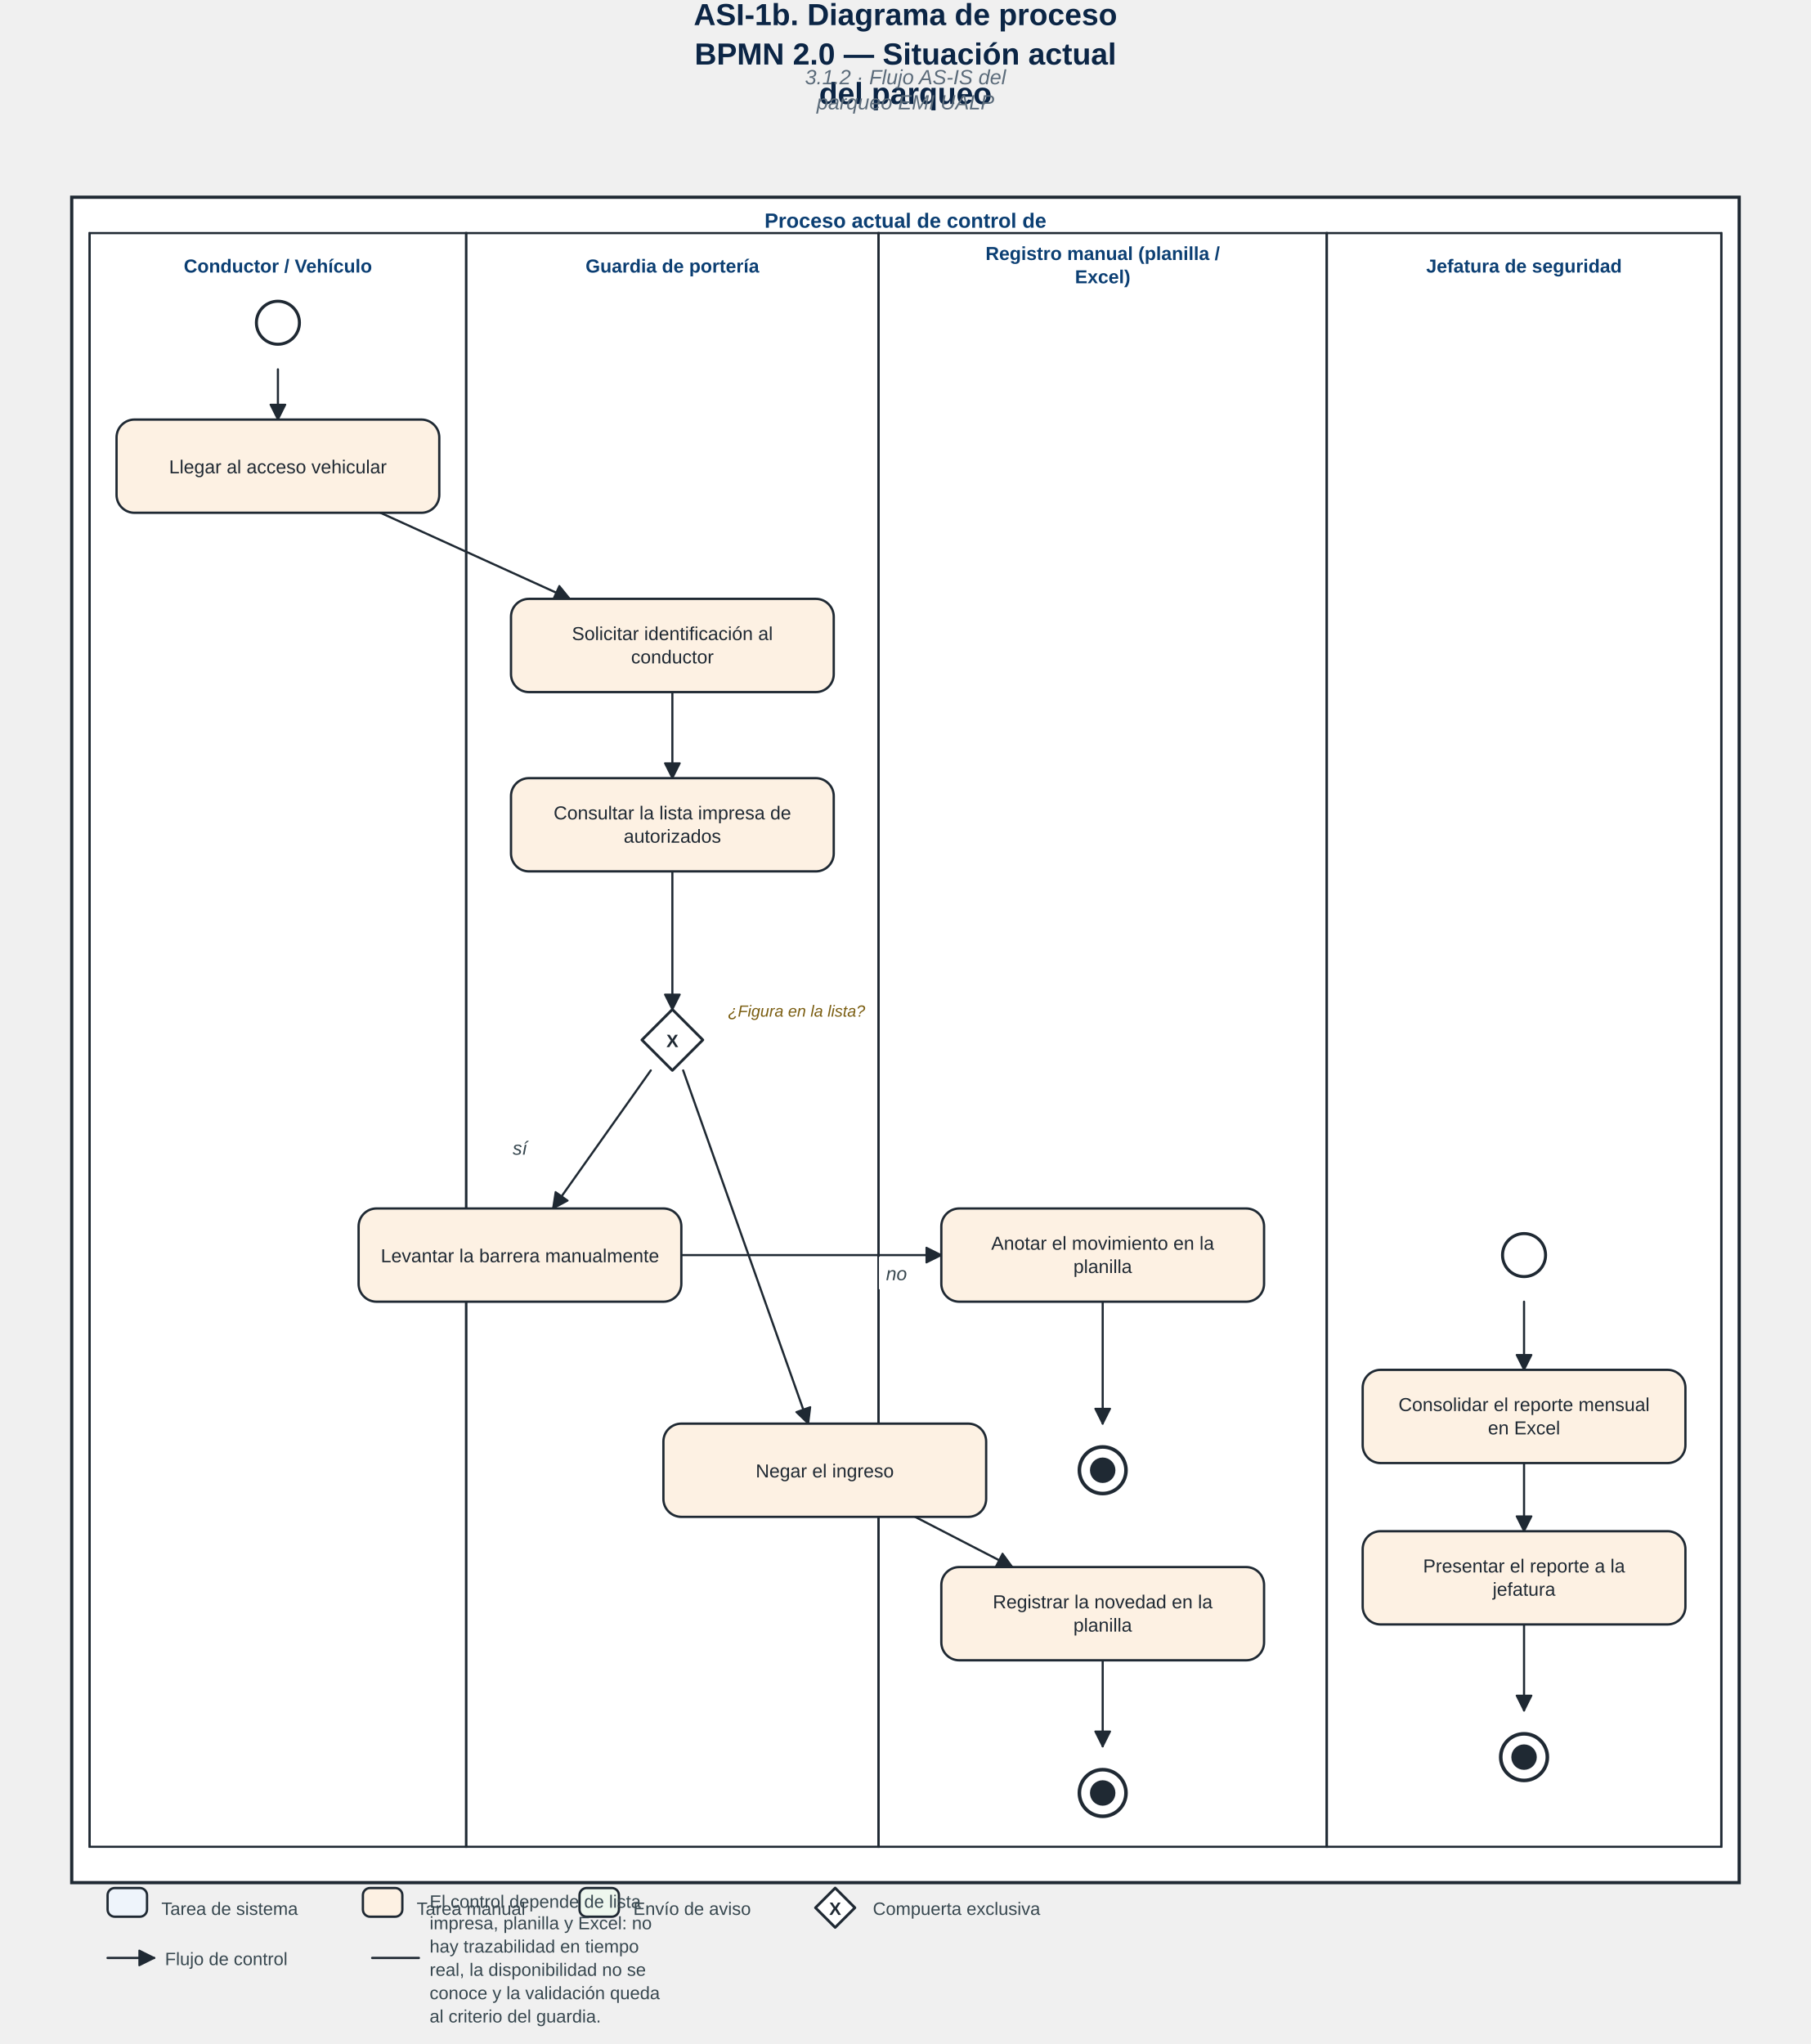
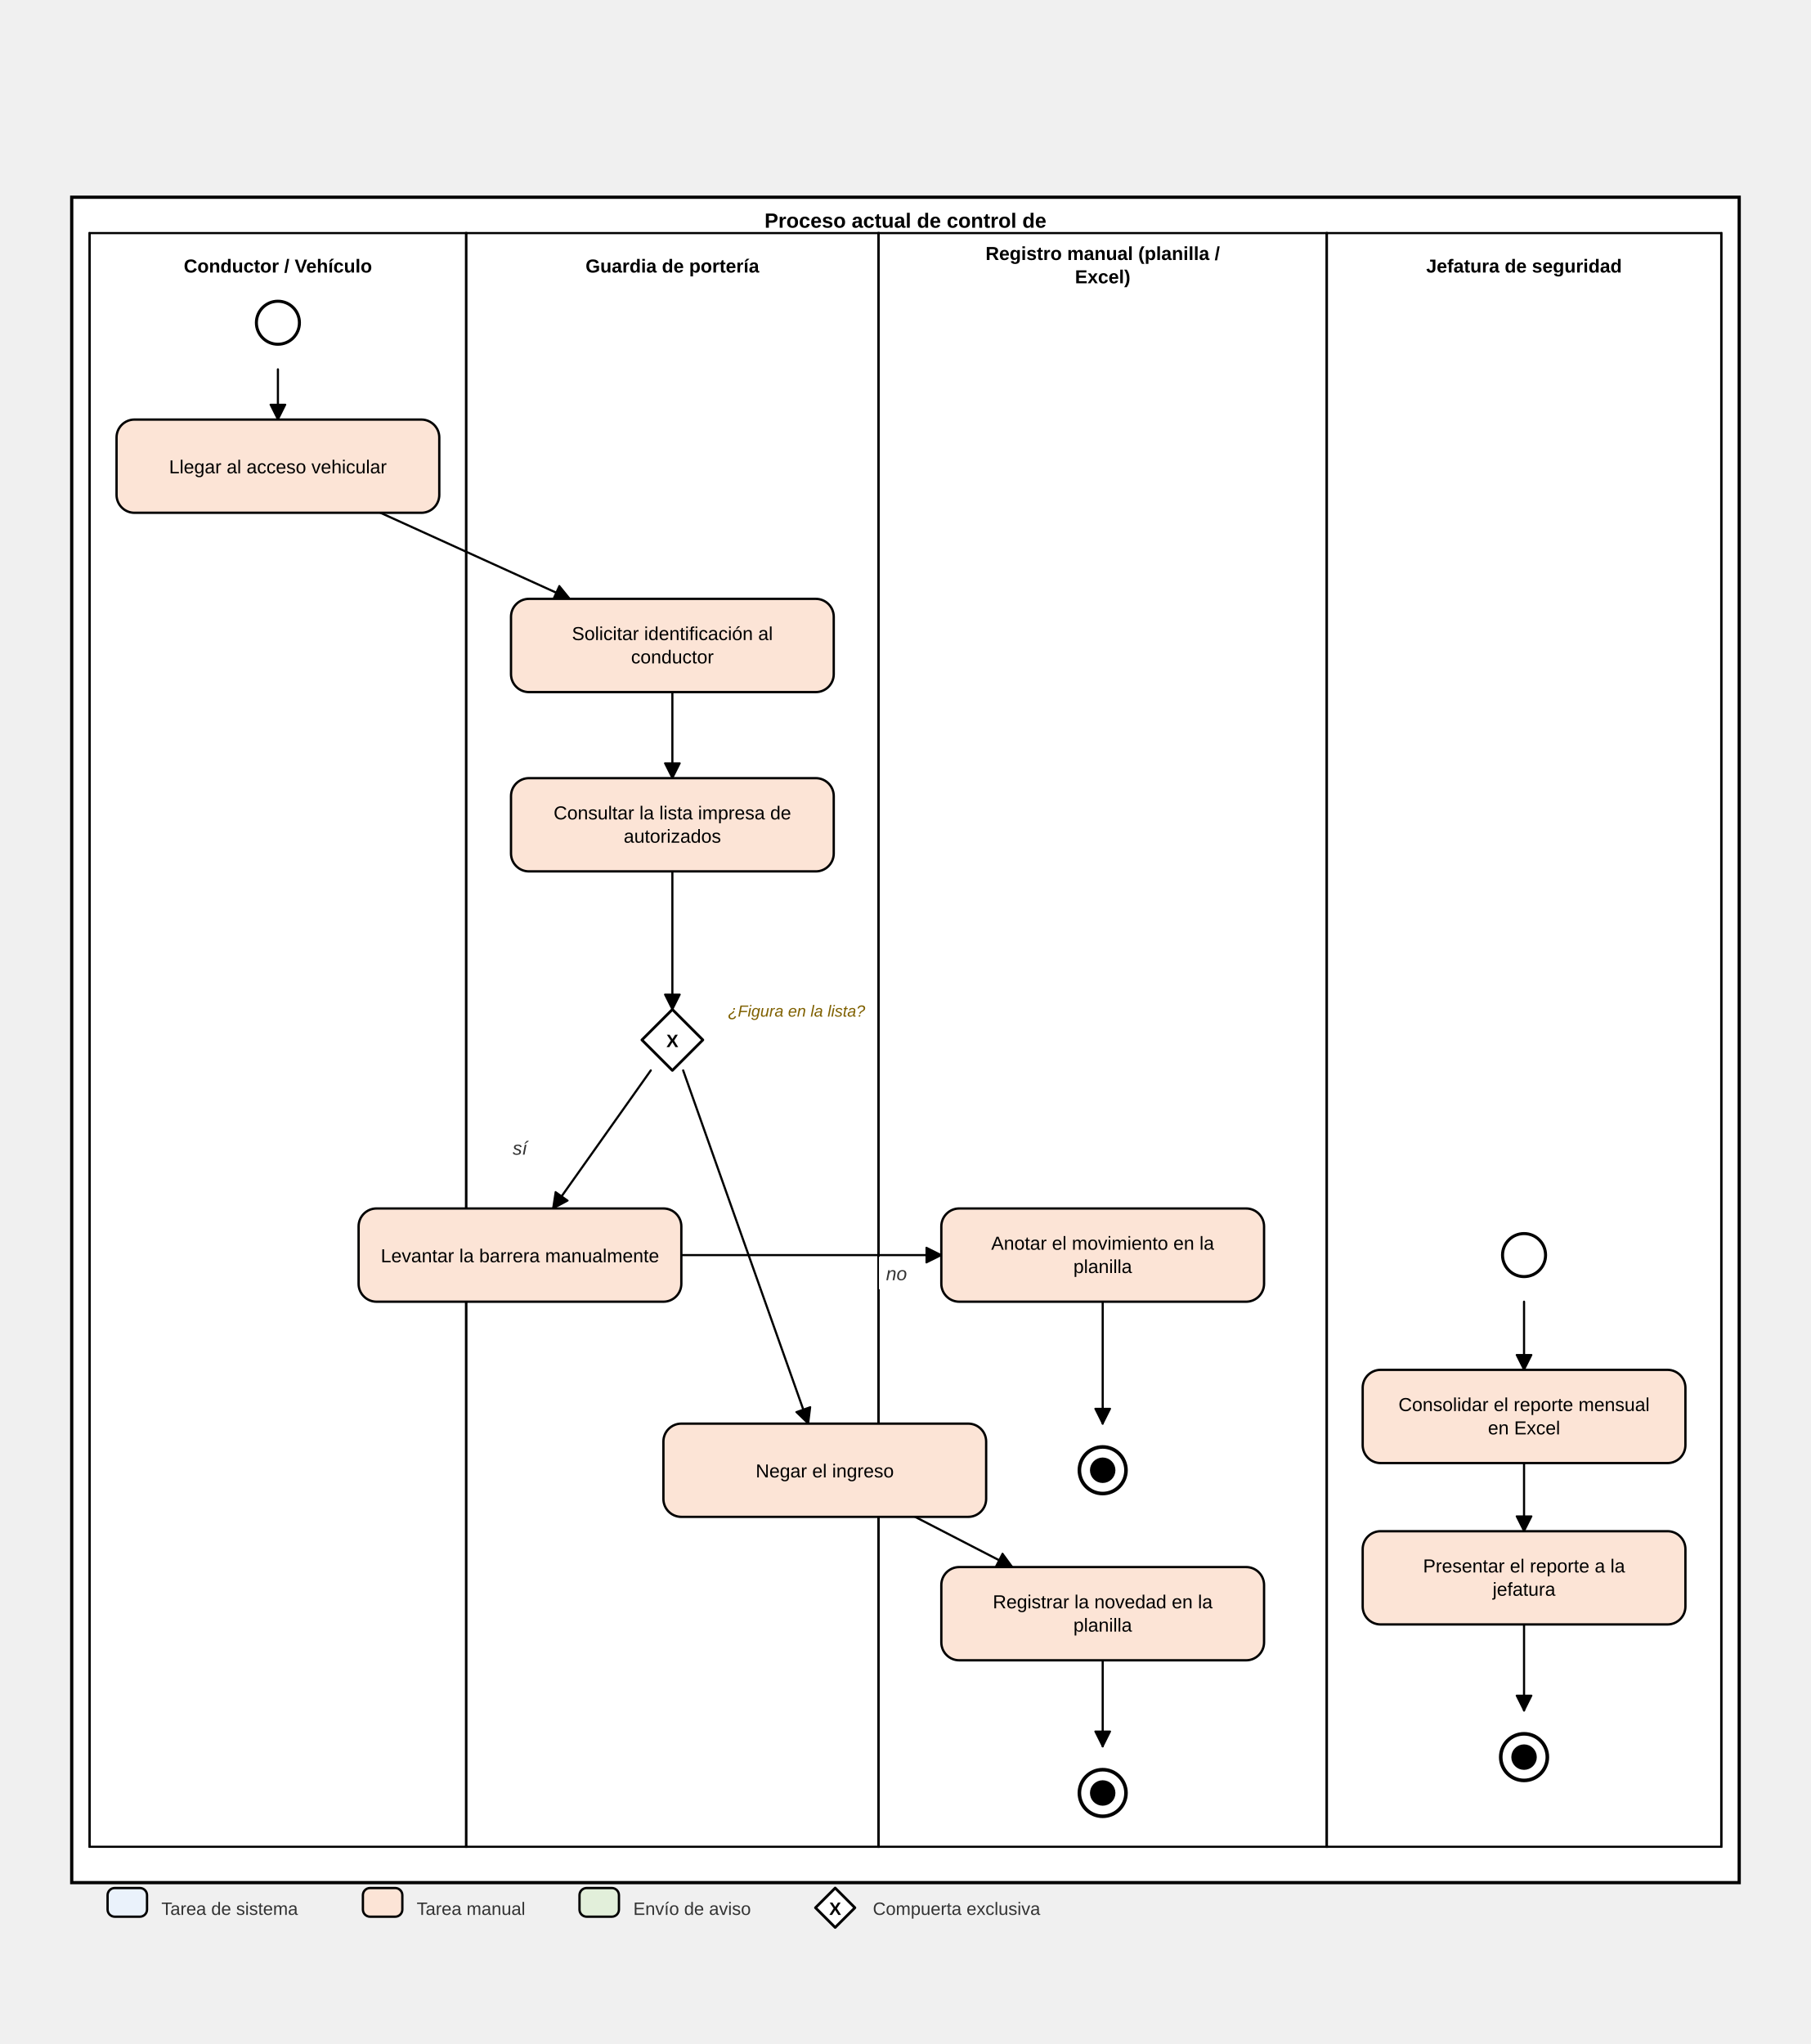
- <svg xmlns="http://www.w3.org/2000/svg" width="1010" height="1140" viewBox="0 0 1010 1140" font-family="'Segoe UI','Helvetica Neue',Arial,sans-serif">
+ <svg xmlns="http://www.w3.org/2000/svg" width="1010" height="1140" viewBox="0 0 1010 1140" font-family="Calibri,Arial,sans-serif">
  <defs>
    <marker id="arr-open" viewBox="0 0 12 12" refX="11" refY="6" markerWidth="11" markerHeight="11" markerUnits="userSpaceOnUse" orient="auto-start-reverse">
-       <path d="M1,1 L11,6 L1,11" fill="none" stroke="#1f2933" stroke-width="1.6" stroke-linecap="round" stroke-linejoin="round" />
+       <path d="M1,1 L11,6 L1,11" fill="none" stroke="#000000" stroke-width="1.6" stroke-linecap="round" stroke-linejoin="round" />
    </marker>
    <marker id="arr-fill" viewBox="0 0 12 12" refX="11" refY="6" markerWidth="10" markerHeight="10" markerUnits="userSpaceOnUse" orient="auto-start-reverse">
-       <path d="M1,1 L11,6 L1,11 Z" fill="#1f2933" stroke="#1f2933" stroke-width="1.2" stroke-linejoin="round" />
+       <path d="M1,1 L11,6 L1,11 Z" fill="#000000" stroke="#000000" stroke-width="1.2" stroke-linejoin="round" />
    </marker>
    <marker id="arr-thin" viewBox="0 0 12 12" refX="11" refY="6" markerWidth="9" markerHeight="9" markerUnits="userSpaceOnUse" orient="auto-start-reverse">
-       <path d="M2,2 L10,6 L2,10" fill="none" stroke="#1f2933" stroke-width="1.4" stroke-linecap="round" stroke-linejoin="round" />
+       <path d="M2,2 L10,6 L2,10" fill="none" stroke="#000000" stroke-width="1.4" stroke-linecap="round" stroke-linejoin="round" />
    </marker>
    <marker id="arr-dep" viewBox="0 0 12 12" refX="11" refY="6" markerWidth="10" markerHeight="10" markerUnits="userSpaceOnUse" orient="auto-start-reverse">
-       <path d="M1,1 L11,6 L1,11" fill="#ffffff" stroke="#1f2933" stroke-width="1.5" stroke-linejoin="round" />
+       <path d="M1,1 L11,6 L1,11" fill="#ffffff" stroke="#000000" stroke-width="1.5" stroke-linejoin="round" />
    </marker>
  </defs>
+   <rect x="40" y="110" width="930" height="940" fill="#ffffff" stroke="#000000" stroke-width="1.8" />
  <g>
-     <text x="505" y="14" font-size="17" fill="#0b2545" font-weight="700" text-anchor="middle" xml:space="preserve">ASI-1b. Diagrama de proceso</text>
-     <text x="505" y="36" font-size="17" fill="#0b2545" font-weight="700" text-anchor="middle" xml:space="preserve">BPMN 2.0 — Situación actual</text>
-     <text x="505" y="58" font-size="17" fill="#0b2545" font-weight="700" text-anchor="middle" xml:space="preserve">del parqueo</text>
+     <text x="505" y="127" font-size="11.5" fill="#000000" font-weight="700" text-anchor="middle" xml:space="preserve">Proceso actual de control de</text>
+     <text x="505" y="141" font-size="11.5" fill="#000000" font-weight="700" text-anchor="middle" xml:space="preserve">acceso vehicular (AS-IS)</text>
  </g>
+   <rect x="50" y="130" width="210" height="900" fill="#ffffff" stroke="#000000" stroke-width="1.2" />
  <g>
-     <text x="505" y="47" font-size="11.5" fill="#5b6b7a" font-weight="400" text-anchor="middle" font-style="italic" xml:space="preserve">3.1.2 · Flujo AS-IS del</text>
-     <text x="505" y="61" font-size="11.5" fill="#5b6b7a" font-weight="400" text-anchor="middle" font-style="italic" xml:space="preserve">parqueo EMI UALP</text>
+     <text x="155" y="152" font-size="10.5" fill="#000000" font-weight="700" text-anchor="middle" xml:space="preserve">Conductor / Vehículo</text>
  </g>
-   <rect x="40" y="110" width="930" height="940" fill="#ffffff" stroke="#1f2933" stroke-width="1.8" />
+   <line x1="50" y1="130" x2="50" y2="1030" stroke="#000000" stroke-width="1.2" stroke-linecap="round" />
+   <rect x="260" y="130" width="230" height="900" fill="#ffffff" stroke="#000000" stroke-width="1.2" />
  <g>
-     <text x="505" y="127" font-size="11.5" fill="#0c3f73" font-weight="700" text-anchor="middle" xml:space="preserve">Proceso actual de control de</text>
-     <text x="505" y="141" font-size="11.5" fill="#0c3f73" font-weight="700" text-anchor="middle" xml:space="preserve">acceso vehicular (AS-IS)</text>
+     <text x="375" y="152" font-size="10.5" fill="#000000" font-weight="700" text-anchor="middle" xml:space="preserve">Guardia de portería</text>
  </g>
-   <rect x="50" y="130" width="210" height="900" fill="#ffffff" stroke="#1f2933" stroke-width="1.2" />
+   <line x1="260" y1="130" x2="260" y2="1030" stroke="#000000" stroke-width="1.2" stroke-linecap="round" />
+   <rect x="490" y="130" width="250" height="900" fill="#ffffff" stroke="#000000" stroke-width="1.2" />
  <g>
-     <text x="155" y="152" font-size="10.5" fill="#0c3f73" font-weight="700" text-anchor="middle" xml:space="preserve">Conductor / Vehículo</text>
+     <text x="615" y="145" font-size="10.5" fill="#000000" font-weight="700" text-anchor="middle" xml:space="preserve">Registro manual (planilla /</text>
+     <text x="615" y="158" font-size="10.5" fill="#000000" font-weight="700" text-anchor="middle" xml:space="preserve">Excel)</text>
  </g>
-   <line x1="50" y1="130" x2="50" y2="1030" stroke="#1f2933" stroke-width="1.2" stroke-linecap="round" />
-   <rect x="260" y="130" width="230" height="900" fill="#ffffff" stroke="#1f2933" stroke-width="1.2" />
+   <line x1="490" y1="130" x2="490" y2="1030" stroke="#000000" stroke-width="1.2" stroke-linecap="round" />
+   <rect x="740" y="130" width="220" height="900" fill="#ffffff" stroke="#000000" stroke-width="1.2" />
  <g>
-     <text x="375" y="152" font-size="10.5" fill="#0c3f73" font-weight="700" text-anchor="middle" xml:space="preserve">Guardia de portería</text>
+     <text x="850" y="152" font-size="10.5" fill="#000000" font-weight="700" text-anchor="middle" xml:space="preserve">Jefatura de seguridad</text>
  </g>
-   <line x1="260" y1="130" x2="260" y2="1030" stroke="#1f2933" stroke-width="1.2" stroke-linecap="round" />
-   <rect x="490" y="130" width="250" height="900" fill="#ffffff" stroke="#1f2933" stroke-width="1.2" />
-   <g>
-     <text x="615" y="145" font-size="10.5" fill="#0c3f73" font-weight="700" text-anchor="middle" xml:space="preserve">Registro manual (planilla /</text>
-     <text x="615" y="158" font-size="10.5" fill="#0c3f73" font-weight="700" text-anchor="middle" xml:space="preserve">Excel)</text>
-   </g>
-   <line x1="490" y1="130" x2="490" y2="1030" stroke="#1f2933" stroke-width="1.2" stroke-linecap="round" />
-   <rect x="740" y="130" width="220" height="900" fill="#ffffff" stroke="#1f2933" stroke-width="1.2" />
-   <g>
-     <text x="850" y="152" font-size="10.5" fill="#0c3f73" font-weight="700" text-anchor="middle" xml:space="preserve">Jefatura de seguridad</text>
-   </g>
-   <line x1="740" y1="130" x2="740" y2="1030" stroke="#1f2933" stroke-width="1.2" stroke-linecap="round" />
-   <line x1="960" y1="130" x2="960" y2="1030" stroke="#1f2933" stroke-width="1.2" stroke-linecap="round" />
-   <line x1="155" y1="206" x2="155" y2="234" stroke="#1f2933" stroke-width="1.2" marker-end="url(#arr-fill)" stroke-linecap="round" />
-   <line x1="212.2" y1="286" x2="317.8" y2="334" stroke="#1f2933" stroke-width="1.2" marker-end="url(#arr-fill)" stroke-linecap="round" />
-   <line x1="375" y1="386" x2="375" y2="434" stroke="#1f2933" stroke-width="1.2" marker-end="url(#arr-fill)" stroke-linecap="round" />
-   <line x1="375" y1="486" x2="375" y2="563" stroke="#1f2933" stroke-width="1.2" marker-end="url(#arr-fill)" stroke-linecap="round" />
-   <line x1="362.958" y1="597" x2="308.417" y2="674" stroke="#1f2933" stroke-width="1.2" marker-end="url(#arr-fill)" stroke-linecap="round" />
-   <line x1="381.021" y1="597" x2="450.792" y2="794" stroke="#1f2933" stroke-width="1.2" marker-end="url(#arr-fill)" stroke-linecap="round" />
-   <line x1="380" y1="700" x2="525" y2="700" stroke="#1f2933" stroke-width="1.2" marker-end="url(#arr-fill)" stroke-linecap="round" />
-   <line x1="615" y1="726" x2="615" y2="794" stroke="#1f2933" stroke-width="1.2" marker-end="url(#arr-fill)" stroke-linecap="round" />
-   <line x1="510.375" y1="846" x2="564.625" y2="874" stroke="#1f2933" stroke-width="1.2" marker-end="url(#arr-fill)" stroke-linecap="round" />
-   <line x1="615" y1="926" x2="615" y2="974" stroke="#1f2933" stroke-width="1.2" marker-end="url(#arr-fill)" stroke-linecap="round" />
-   <line x1="850" y1="726" x2="850" y2="764" stroke="#1f2933" stroke-width="1.2" marker-end="url(#arr-fill)" stroke-linecap="round" />
-   <line x1="850" y1="816" x2="850" y2="854" stroke="#1f2933" stroke-width="1.2" marker-end="url(#arr-fill)" stroke-linecap="round" />
-   <line x1="850" y1="906" x2="850" y2="954" stroke="#1f2933" stroke-width="1.2" marker-end="url(#arr-fill)" stroke-linecap="round" />
+   <line x1="740" y1="130" x2="740" y2="1030" stroke="#000000" stroke-width="1.2" stroke-linecap="round" />
+   <line x1="960" y1="130" x2="960" y2="1030" stroke="#000000" stroke-width="1.2" stroke-linecap="round" />
+   <line x1="155" y1="206" x2="155" y2="234" stroke="#000000" stroke-width="1.2" marker-end="url(#arr-fill)" stroke-linecap="round" />
+   <line x1="212.2" y1="286" x2="317.8" y2="334" stroke="#000000" stroke-width="1.2" marker-end="url(#arr-fill)" stroke-linecap="round" />
+   <line x1="375" y1="386" x2="375" y2="434" stroke="#000000" stroke-width="1.2" marker-end="url(#arr-fill)" stroke-linecap="round" />
+   <line x1="375" y1="486" x2="375" y2="563" stroke="#000000" stroke-width="1.2" marker-end="url(#arr-fill)" stroke-linecap="round" />
+   <line x1="362.958" y1="597" x2="308.417" y2="674" stroke="#000000" stroke-width="1.2" marker-end="url(#arr-fill)" stroke-linecap="round" />
+   <line x1="381.021" y1="597" x2="450.792" y2="794" stroke="#000000" stroke-width="1.2" marker-end="url(#arr-fill)" stroke-linecap="round" />
+   <line x1="380" y1="700" x2="525" y2="700" stroke="#000000" stroke-width="1.2" marker-end="url(#arr-fill)" stroke-linecap="round" />
+   <line x1="615" y1="726" x2="615" y2="794" stroke="#000000" stroke-width="1.2" marker-end="url(#arr-fill)" stroke-linecap="round" />
+   <line x1="510.375" y1="846" x2="564.625" y2="874" stroke="#000000" stroke-width="1.2" marker-end="url(#arr-fill)" stroke-linecap="round" />
+   <line x1="615" y1="926" x2="615" y2="974" stroke="#000000" stroke-width="1.2" marker-end="url(#arr-fill)" stroke-linecap="round" />
+   <line x1="850" y1="726" x2="850" y2="764" stroke="#000000" stroke-width="1.2" marker-end="url(#arr-fill)" stroke-linecap="round" />
+   <line x1="850" y1="816" x2="850" y2="854" stroke="#000000" stroke-width="1.2" marker-end="url(#arr-fill)" stroke-linecap="round" />
+   <line x1="850" y1="906" x2="850" y2="954" stroke="#000000" stroke-width="1.2" marker-end="url(#arr-fill)" stroke-linecap="round" />
  <g>
    <rect x="280.23" y="630.94" width="19.55" height="18.13" fill="#ffffff" stroke="none" stroke-width="1.4" />
    <g>
-       <text x="290" y="644" font-size="10.5" fill="#37474f" font-weight="500" text-anchor="middle" font-style="italic" xml:space="preserve">sí</text>
+       <text x="290" y="644" font-size="10.5" fill="#333333" font-weight="500" text-anchor="middle" font-style="italic" xml:space="preserve">sí</text>
    </g>
  </g>
  <g>
    <rect x="490.23" y="700.94" width="19.55" height="18.13" fill="#ffffff" stroke="none" stroke-width="1.4" />
    <g>
-       <text x="500" y="714" font-size="10.5" fill="#37474f" font-weight="500" text-anchor="middle" font-style="italic" xml:space="preserve">no</text>
+       <text x="500" y="714" font-size="10.5" fill="#333333" font-weight="500" text-anchor="middle" font-style="italic" xml:space="preserve">no</text>
    </g>
  </g>
  <g>
-     <text x="406" y="567" font-size="9" fill="#7b5e12" font-weight="400" text-anchor="start" font-style="italic" xml:space="preserve">¿Figura en la lista?</text>
+     <text x="406" y="567" font-size="9" fill="#7F6000" font-weight="400" text-anchor="start" font-style="italic" xml:space="preserve">¿Figura en la lista?</text>
  </g>
-   <circle cx="155" cy="180" r="12" fill="#ffffff" stroke="#1f2933" stroke-width="1.7" />
-   <rect x="65" y="234" width="180" height="52" fill="#fdf1e3" stroke="#1f2933" stroke-width="1.3" rx="10" ry="10" />
+   <circle cx="155" cy="180" r="12" fill="#ffffff" stroke="#000000" stroke-width="1.7" />
+   <rect x="65" y="234" width="180" height="52" fill="#FCE4D6" stroke="#000000" stroke-width="1.3" rx="10" ry="10" />
  <g>
-     <text x="155" y="264" font-size="10.5" fill="#1f2933" font-weight="400" text-anchor="middle" xml:space="preserve">Llegar al acceso vehicular</text>
+     <text x="155" y="264" font-size="10.5" fill="#000000" font-weight="400" text-anchor="middle" xml:space="preserve">Llegar al acceso vehicular</text>
  </g>
-   <rect x="285" y="334" width="180" height="52" fill="#fdf1e3" stroke="#1f2933" stroke-width="1.3" rx="10" ry="10" />
+   <rect x="285" y="334" width="180" height="52" fill="#FCE4D6" stroke="#000000" stroke-width="1.3" rx="10" ry="10" />
  <g>
-     <text x="375" y="357" font-size="10.5" fill="#1f2933" font-weight="400" text-anchor="middle" xml:space="preserve">Solicitar identificación al</text>
-     <text x="375" y="370" font-size="10.5" fill="#1f2933" font-weight="400" text-anchor="middle" xml:space="preserve">conductor</text>
+     <text x="375" y="357" font-size="10.5" fill="#000000" font-weight="400" text-anchor="middle" xml:space="preserve">Solicitar identificación al</text>
+     <text x="375" y="370" font-size="10.5" fill="#000000" font-weight="400" text-anchor="middle" xml:space="preserve">conductor</text>
  </g>
-   <rect x="285" y="434" width="180" height="52" fill="#fdf1e3" stroke="#1f2933" stroke-width="1.3" rx="10" ry="10" />
+   <rect x="285" y="434" width="180" height="52" fill="#FCE4D6" stroke="#000000" stroke-width="1.3" rx="10" ry="10" />
  <g>
-     <text x="375" y="457" font-size="10.5" fill="#1f2933" font-weight="400" text-anchor="middle" xml:space="preserve">Consultar la lista impresa de</text>
-     <text x="375" y="470" font-size="10.5" fill="#1f2933" font-weight="400" text-anchor="middle" xml:space="preserve">autorizados</text>
+     <text x="375" y="457" font-size="10.5" fill="#000000" font-weight="400" text-anchor="middle" xml:space="preserve">Consultar la lista impresa de</text>
+     <text x="375" y="470" font-size="10.5" fill="#000000" font-weight="400" text-anchor="middle" xml:space="preserve">autorizados</text>
  </g>
-   <path d="M375,563 L392,580 L375,597 L358,580 Z" fill="#ffffff" stroke="#1f2933" stroke-width="1.5" stroke-linecap="round" stroke-linejoin="round" />
+   <path d="M375,563 L392,580 L375,597 L358,580 Z" fill="#ffffff" stroke="#000000" stroke-width="1.5" stroke-linecap="round" stroke-linejoin="round" />
  <g>
-     <text x="375" y="584" font-size="10" fill="#1f2933" font-weight="700" text-anchor="middle" xml:space="preserve">X</text>
+     <text x="375" y="584" font-size="10" fill="#000000" font-weight="700" text-anchor="middle" xml:space="preserve">X</text>
  </g>
-   <rect x="200" y="674" width="180" height="52" fill="#fdf1e3" stroke="#1f2933" stroke-width="1.3" rx="10" ry="10" />
+   <rect x="200" y="674" width="180" height="52" fill="#FCE4D6" stroke="#000000" stroke-width="1.3" rx="10" ry="10" />
  <g>
-     <text x="290" y="704" font-size="10.5" fill="#1f2933" font-weight="400" text-anchor="middle" xml:space="preserve">Levantar la barrera manualmente</text>
+     <text x="290" y="704" font-size="10.5" fill="#000000" font-weight="400" text-anchor="middle" xml:space="preserve">Levantar la barrera manualmente</text>
  </g>
-   <rect x="370" y="794" width="180" height="52" fill="#fdf1e3" stroke="#1f2933" stroke-width="1.3" rx="10" ry="10" />
+   <rect x="370" y="794" width="180" height="52" fill="#FCE4D6" stroke="#000000" stroke-width="1.3" rx="10" ry="10" />
  <g>
-     <text x="460" y="824" font-size="10.5" fill="#1f2933" font-weight="400" text-anchor="middle" xml:space="preserve">Negar el ingreso</text>
+     <text x="460" y="824" font-size="10.5" fill="#000000" font-weight="400" text-anchor="middle" xml:space="preserve">Negar el ingreso</text>
  </g>
-   <rect x="525" y="674" width="180" height="52" fill="#fdf1e3" stroke="#1f2933" stroke-width="1.3" rx="10" ry="10" />
+   <rect x="525" y="674" width="180" height="52" fill="#FCE4D6" stroke="#000000" stroke-width="1.3" rx="10" ry="10" />
  <g>
-     <text x="615" y="697" font-size="10.5" fill="#1f2933" font-weight="400" text-anchor="middle" xml:space="preserve">Anotar el movimiento en la</text>
-     <text x="615" y="710" font-size="10.5" fill="#1f2933" font-weight="400" text-anchor="middle" xml:space="preserve">planilla</text>
+     <text x="615" y="697" font-size="10.5" fill="#000000" font-weight="400" text-anchor="middle" xml:space="preserve">Anotar el movimiento en la</text>
+     <text x="615" y="710" font-size="10.5" fill="#000000" font-weight="400" text-anchor="middle" xml:space="preserve">planilla</text>
  </g>
-   <circle cx="615" cy="820" r="13" fill="#ffffff" stroke="#1f2933" stroke-width="2" />
-   <circle cx="615" cy="820" r="6.5" fill="#1f2933" stroke="#1f2933" stroke-width="1.2" />
-   <rect x="525" y="874" width="180" height="52" fill="#fdf1e3" stroke="#1f2933" stroke-width="1.3" rx="10" ry="10" />
+   <circle cx="615" cy="820" r="13" fill="#ffffff" stroke="#000000" stroke-width="2" />
+   <circle cx="615" cy="820" r="6.5" fill="#000000" stroke="#000000" stroke-width="1.2" />
+   <rect x="525" y="874" width="180" height="52" fill="#FCE4D6" stroke="#000000" stroke-width="1.3" rx="10" ry="10" />
  <g>
-     <text x="615" y="897" font-size="10.5" fill="#1f2933" font-weight="400" text-anchor="middle" xml:space="preserve">Registrar la novedad en la</text>
-     <text x="615" y="910" font-size="10.5" fill="#1f2933" font-weight="400" text-anchor="middle" xml:space="preserve">planilla</text>
+     <text x="615" y="897" font-size="10.5" fill="#000000" font-weight="400" text-anchor="middle" xml:space="preserve">Registrar la novedad en la</text>
+     <text x="615" y="910" font-size="10.5" fill="#000000" font-weight="400" text-anchor="middle" xml:space="preserve">planilla</text>
  </g>
-   <circle cx="615" cy="1000" r="13" fill="#ffffff" stroke="#1f2933" stroke-width="2" />
-   <circle cx="615" cy="1000" r="6.5" fill="#1f2933" stroke="#1f2933" stroke-width="1.2" />
-   <circle cx="850" cy="700" r="12" fill="#ffffff" stroke="#1f2933" stroke-width="1.7" />
-   <rect x="760" y="764" width="180" height="52" fill="#fdf1e3" stroke="#1f2933" stroke-width="1.3" rx="10" ry="10" />
+   <circle cx="615" cy="1000" r="13" fill="#ffffff" stroke="#000000" stroke-width="2" />
+   <circle cx="615" cy="1000" r="6.5" fill="#000000" stroke="#000000" stroke-width="1.2" />
+   <circle cx="850" cy="700" r="12" fill="#ffffff" stroke="#000000" stroke-width="1.7" />
+   <rect x="760" y="764" width="180" height="52" fill="#FCE4D6" stroke="#000000" stroke-width="1.3" rx="10" ry="10" />
  <g>
-     <text x="850" y="787" font-size="10.5" fill="#1f2933" font-weight="400" text-anchor="middle" xml:space="preserve">Consolidar el reporte mensual</text>
-     <text x="850" y="800" font-size="10.5" fill="#1f2933" font-weight="400" text-anchor="middle" xml:space="preserve">en Excel</text>
+     <text x="850" y="787" font-size="10.5" fill="#000000" font-weight="400" text-anchor="middle" xml:space="preserve">Consolidar el reporte mensual</text>
+     <text x="850" y="800" font-size="10.5" fill="#000000" font-weight="400" text-anchor="middle" xml:space="preserve">en Excel</text>
  </g>
-   <rect x="760" y="854" width="180" height="52" fill="#fdf1e3" stroke="#1f2933" stroke-width="1.3" rx="10" ry="10" />
+   <rect x="760" y="854" width="180" height="52" fill="#FCE4D6" stroke="#000000" stroke-width="1.3" rx="10" ry="10" />
  <g>
-     <text x="850" y="877" font-size="10.5" fill="#1f2933" font-weight="400" text-anchor="middle" xml:space="preserve">Presentar el reporte a la</text>
-     <text x="850" y="890" font-size="10.5" fill="#1f2933" font-weight="400" text-anchor="middle" xml:space="preserve">jefatura</text>
+     <text x="850" y="877" font-size="10.5" fill="#000000" font-weight="400" text-anchor="middle" xml:space="preserve">Presentar el reporte a la</text>
+     <text x="850" y="890" font-size="10.5" fill="#000000" font-weight="400" text-anchor="middle" xml:space="preserve">jefatura</text>
  </g>
-   <circle cx="850" cy="980" r="13" fill="#ffffff" stroke="#1f2933" stroke-width="2" />
-   <circle cx="850" cy="980" r="6.5" fill="#1f2933" stroke="#1f2933" stroke-width="1.2" />
-   <rect x="60" y="1053" width="22" height="16" fill="#eef4fb" stroke="#1f2933" stroke-width="1.3" rx="4" />
+   <circle cx="850" cy="980" r="13" fill="#ffffff" stroke="#000000" stroke-width="2" />
+   <circle cx="850" cy="980" r="6.5" fill="#000000" stroke="#000000" stroke-width="1.2" />
+   <rect x="60" y="1053" width="22" height="16" fill="#EAF2FB" stroke="#000000" stroke-width="1.3" rx="4" />
  <g>
-     <text x="90" y="1068" font-size="10" fill="#37474f" font-weight="400" text-anchor="start" xml:space="preserve">Tarea de sistema</text>
+     <text x="90" y="1068" font-size="10" fill="#333333" font-weight="400" text-anchor="start" xml:space="preserve">Tarea de sistema</text>
  </g>
-   <rect x="202.4" y="1053" width="22" height="16" fill="#fdf1e3" stroke="#1f2933" stroke-width="1.3" rx="4" />
+   <rect x="202.4" y="1053" width="22" height="16" fill="#FCE4D6" stroke="#000000" stroke-width="1.3" rx="4" />
  <g>
-     <text x="232.4" y="1068" font-size="10" fill="#37474f" font-weight="400" text-anchor="start" xml:space="preserve">Tarea manual</text>
+     <text x="232.4" y="1068" font-size="10" fill="#333333" font-weight="400" text-anchor="start" xml:space="preserve">Tarea manual</text>
  </g>
-   <rect x="323.2" y="1053" width="22" height="16" fill="#eef7ee" stroke="#1f2933" stroke-width="1.3" rx="4" />
+   <rect x="323.2" y="1053" width="22" height="16" fill="#E2EFDA" stroke="#000000" stroke-width="1.3" rx="4" />
  <g>
-     <text x="353.2" y="1068" font-size="10" fill="#37474f" font-weight="400" text-anchor="start" xml:space="preserve">Envío de aviso</text>
+     <text x="353.2" y="1068" font-size="10" fill="#333333" font-weight="400" text-anchor="start" xml:space="preserve">Envío de aviso</text>
  </g>
-   <path d="M465.8,1053 L476.8,1064 L465.8,1075 L454.8,1064 Z" fill="#ffffff" stroke="#1f2933" stroke-width="1.5" stroke-linecap="round" stroke-linejoin="round" />
+   <path d="M465.8,1053 L476.8,1064 L465.8,1075 L454.8,1064 Z" fill="#ffffff" stroke="#000000" stroke-width="1.5" stroke-linecap="round" stroke-linejoin="round" />
  <g>
-     <text x="465.8" y="1068" font-size="10" fill="#1f2933" font-weight="700" text-anchor="middle" xml:space="preserve">X</text>
+     <text x="465.8" y="1068" font-size="10" fill="#000000" font-weight="700" text-anchor="middle" xml:space="preserve">X</text>
  </g>
  <g>
-     <text x="486.8" y="1068" font-size="10" fill="#37474f" font-weight="400" text-anchor="start" xml:space="preserve">Compuerta exclusiva</text>
-   </g>
-   <g>
-     <line x1="60" y1="1092" x2="86" y2="1092" stroke="#1f2933" stroke-width="1.3" marker-end="url(#arr-fill)" stroke-linecap="round" />
-     <g>
-       <text x="92" y="1096" font-size="10" fill="#37474f" font-weight="400" text-anchor="start" xml:space="preserve">Flujo de control</text>
-     </g>
-     <line x1="207.6" y1="1092" x2="233.6" y2="1092" stroke="#1f2933" stroke-width="1.3" stroke-linecap="round" />
-     <g>
-       <text x="239.6" y="1064" font-size="10" fill="#37474f" font-weight="400" text-anchor="start" xml:space="preserve">El control depende de lista</text>
-       <text x="239.6" y="1076" font-size="10" fill="#37474f" font-weight="400" text-anchor="start" xml:space="preserve">impresa, planilla y Excel: no</text>
-       <text x="239.6" y="1089" font-size="10" fill="#37474f" font-weight="400" text-anchor="start" xml:space="preserve">hay trazabilidad en tiempo</text>
-       <text x="239.6" y="1102" font-size="10" fill="#37474f" font-weight="400" text-anchor="start" xml:space="preserve">real, la disponibilidad no se</text>
-       <text x="239.6" y="1115" font-size="10" fill="#37474f" font-weight="400" text-anchor="start" xml:space="preserve">conoce y la validación queda</text>
-       <text x="239.6" y="1128" font-size="10" fill="#37474f" font-weight="400" text-anchor="start" xml:space="preserve">al criterio del guardia.</text>
-     </g>
+     <text x="486.8" y="1068" font-size="10" fill="#333333" font-weight="400" text-anchor="start" xml:space="preserve">Compuerta exclusiva</text>
  </g>
</svg>
